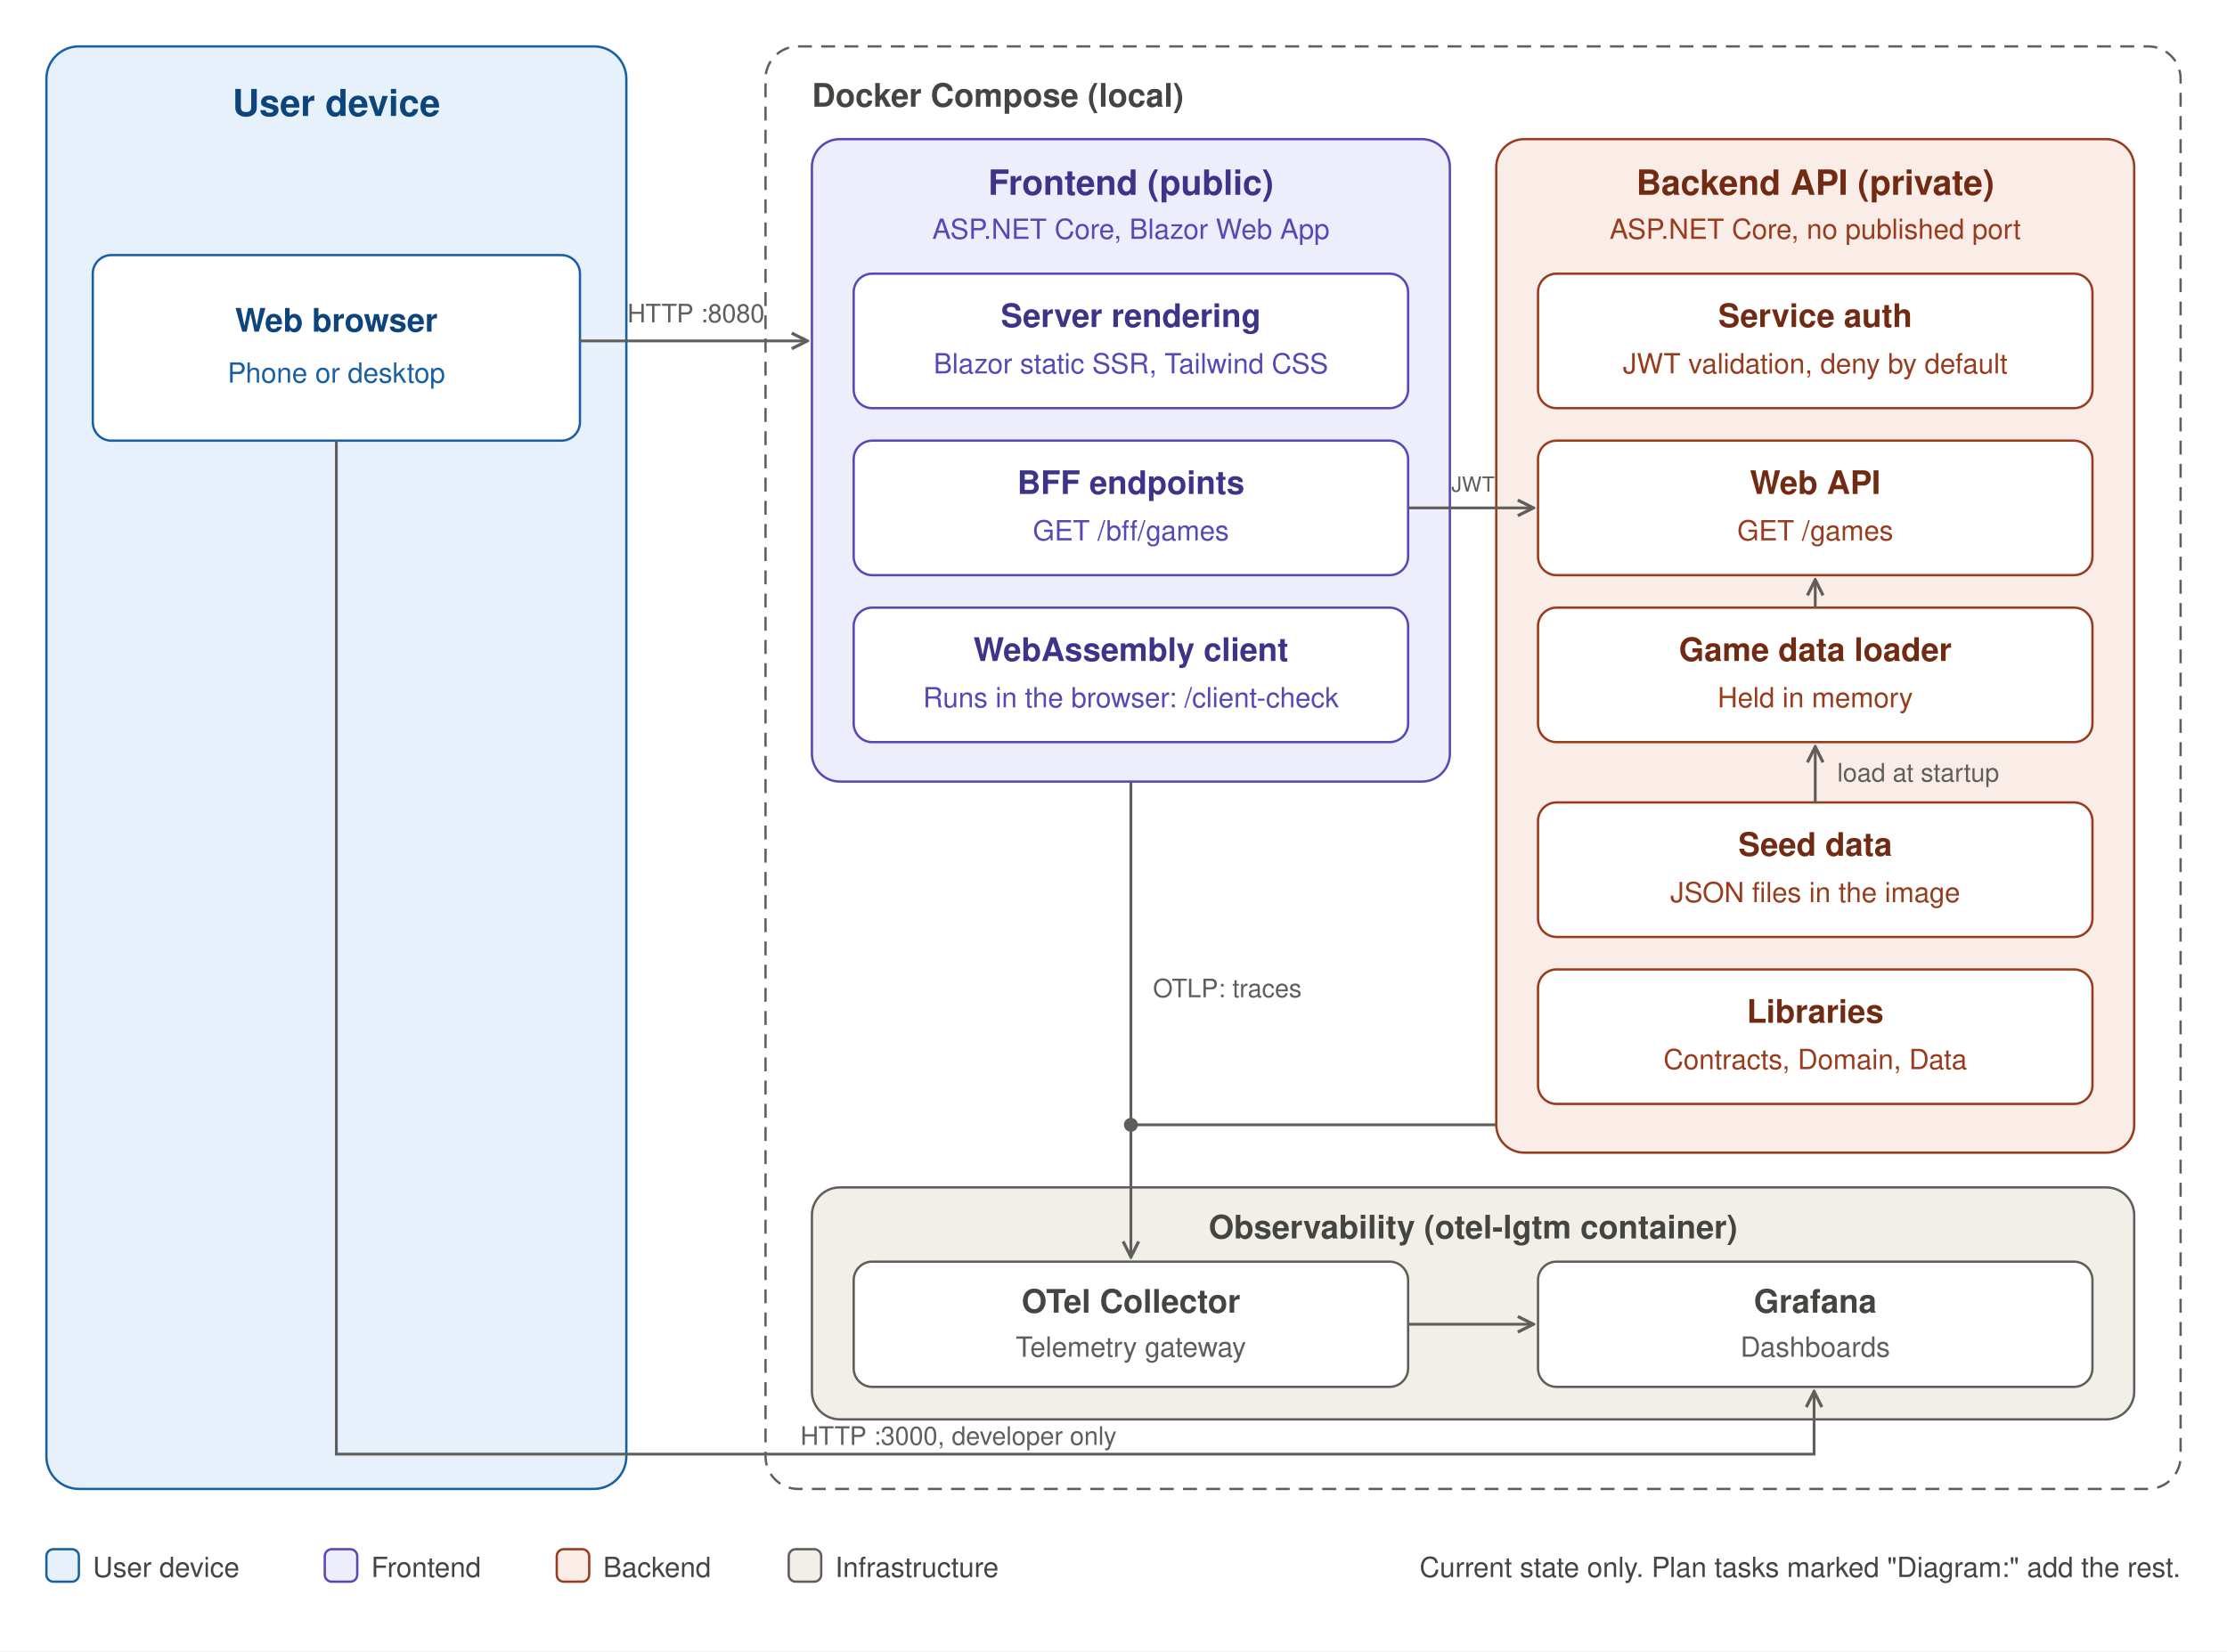
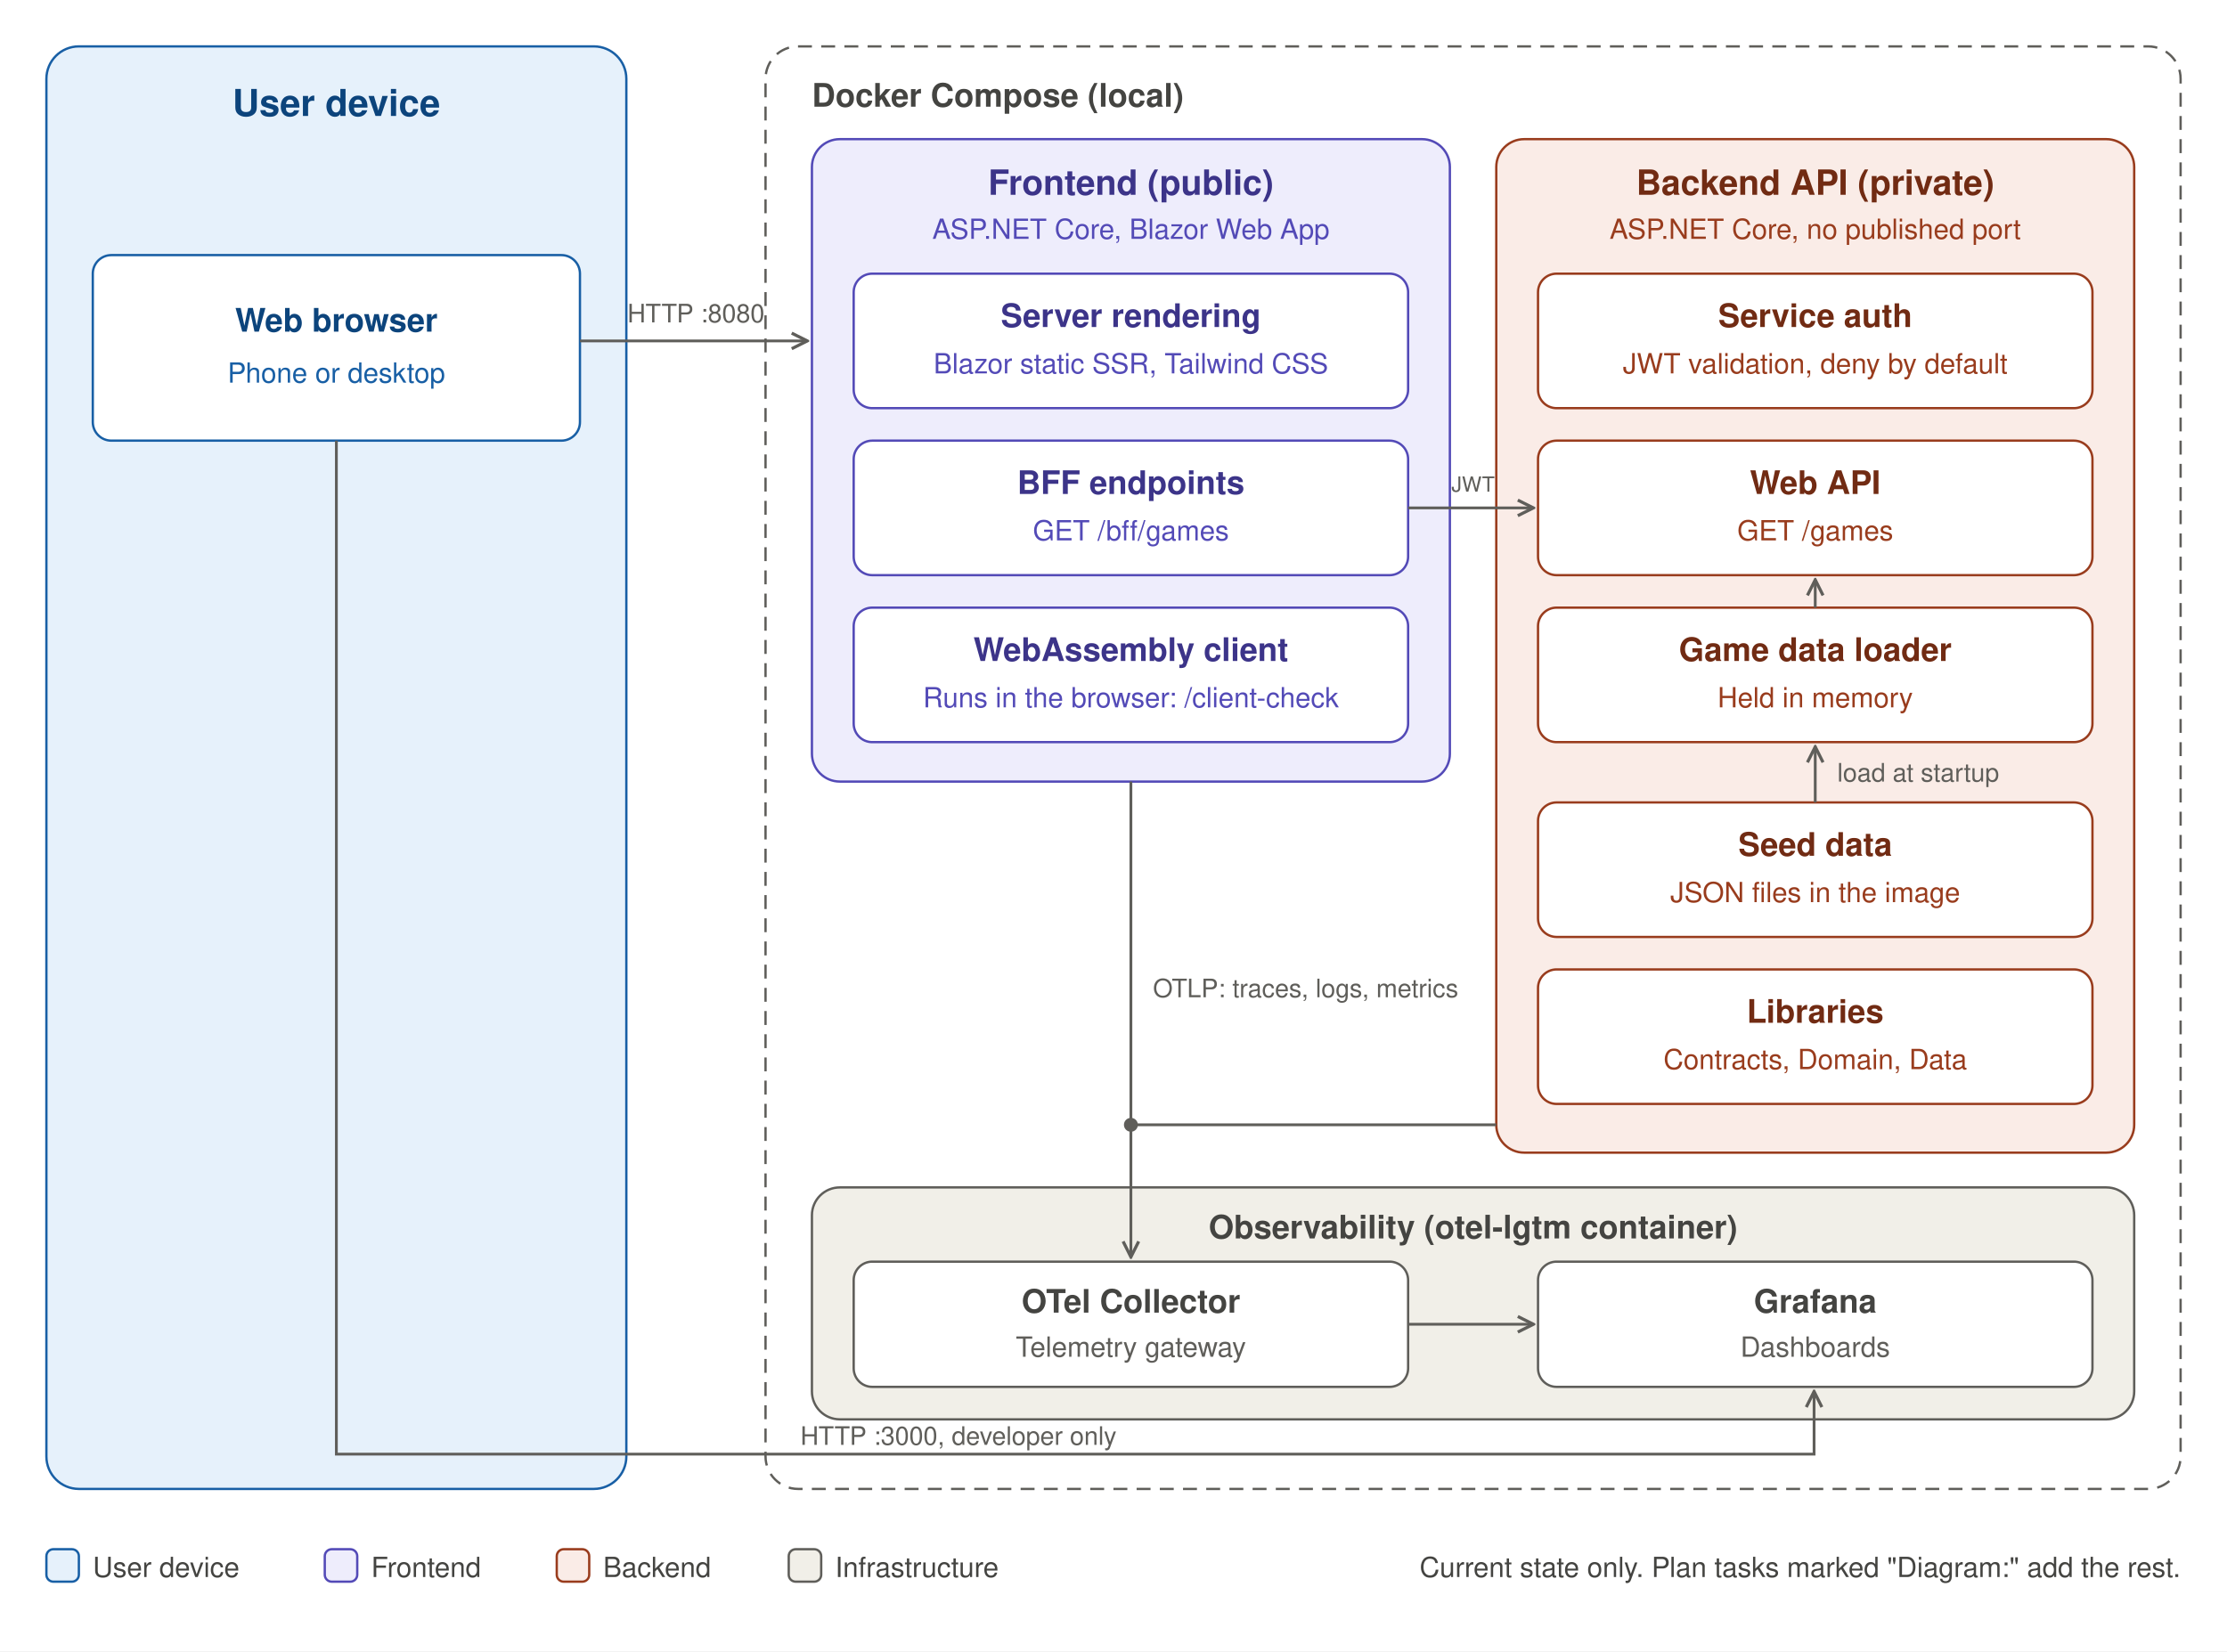
<svg xmlns="http://www.w3.org/2000/svg" width="960" height="712" viewBox="0 0 960 712" font-family="Segoe UI, Helvetica, Arial, sans-serif" role="img">
  <defs>
    <marker id="arrow" viewBox="0 0 10 10" refX="9" refY="5" markerWidth="7" markerHeight="7" orient="auto-start-reverse">
      <path d="M1 1 L9 5 L1 9" fill="none" stroke="#5F5E5A" stroke-width="1.6" />
    </marker>
  </defs>
  <rect width="960" height="712" fill="#FFFFFF" />
  <rect x="20" y="20" width="250" height="622" rx="14" fill="#E6F1FB" stroke="#185FA5" stroke-width="1" />
  <text x="145" y="50" text-anchor="middle" font-size="16" font-weight="600" fill="#0C447C">User device</text>
  <rect x="40" y="110" width="210" height="80" rx="8" fill="#FFFFFF" stroke="#185FA5" stroke-width="1" />
  <text x="145" y="143" text-anchor="middle" font-size="14" font-weight="600" fill="#0C447C">Web browser</text>
  <text x="145" y="165" text-anchor="middle" font-size="12" fill="#185FA5">Phone or desktop</text>
  <rect x="330" y="20" width="610" height="622" rx="14" fill="none" stroke="#5F5E5A" stroke-width="1" stroke-dasharray="6 4" />
  <text x="350" y="46" font-size="14" font-weight="600" fill="#444441">Docker Compose (local)</text>
  <rect x="350" y="60" width="275" height="277" rx="12" fill="#EEEDFC" stroke="#534AB7" stroke-width="1" />
  <text x="487.5" y="84" text-anchor="middle" font-size="15" font-weight="600" fill="#3C3489">Frontend (public)</text>
  <text x="487.5" y="103" text-anchor="middle" font-size="12" fill="#534AB7">ASP.NET Core, Blazor Web App</text>
  <rect x="368" y="118" width="239" height="58" rx="8" fill="#FFFFFF" stroke="#534AB7" stroke-width="1" />
  <text x="487.5" y="141" text-anchor="middle" font-size="14" font-weight="600" fill="#3C3489">Server rendering</text>
  <text x="487.5" y="161" text-anchor="middle" font-size="12" fill="#534AB7">Blazor static SSR, Tailwind CSS</text>
  <rect x="368" y="190" width="239" height="58" rx="8" fill="#FFFFFF" stroke="#534AB7" stroke-width="1" />
  <text x="487.5" y="213" text-anchor="middle" font-size="14" font-weight="600" fill="#3C3489">BFF endpoints</text>
  <text x="487.5" y="233" text-anchor="middle" font-size="12" fill="#534AB7">GET /bff/games</text>
  <rect x="368" y="262" width="239" height="58" rx="8" fill="#FFFFFF" stroke="#534AB7" stroke-width="1" />
  <text x="487.5" y="285" text-anchor="middle" font-size="14" font-weight="600" fill="#3C3489">WebAssembly client</text>
  <text x="487.5" y="305" text-anchor="middle" font-size="12" fill="#534AB7">Runs in the browser: /client-check</text>
  <rect x="645" y="60" width="275" height="437" rx="12" fill="#FAECE7" stroke="#993C1D" stroke-width="1" />
  <text x="782.5" y="84" text-anchor="middle" font-size="15" font-weight="600" fill="#712B13">Backend API (private)</text>
  <text x="782.5" y="103" text-anchor="middle" font-size="12" fill="#993C1D">ASP.NET Core, no published port</text>
  <rect x="663" y="118" width="239" height="58" rx="8" fill="#FFFFFF" stroke="#993C1D" stroke-width="1" />
  <text x="782.5" y="141" text-anchor="middle" font-size="14" font-weight="600" fill="#712B13">Service auth</text>
  <text x="782.5" y="161" text-anchor="middle" font-size="12" fill="#993C1D">JWT validation, deny by default</text>
  <rect x="663" y="190" width="239" height="58" rx="8" fill="#FFFFFF" stroke="#993C1D" stroke-width="1" />
  <text x="782.5" y="213" text-anchor="middle" font-size="14" font-weight="600" fill="#712B13">Web API</text>
  <text x="782.5" y="233" text-anchor="middle" font-size="12" fill="#993C1D">GET /games</text>
  <rect x="663" y="262" width="239" height="58" rx="8" fill="#FFFFFF" stroke="#993C1D" stroke-width="1" />
  <text x="782.5" y="285" text-anchor="middle" font-size="14" font-weight="600" fill="#712B13">Game data loader</text>
  <text x="782.5" y="305" text-anchor="middle" font-size="12" fill="#993C1D">Held in memory</text>
  <rect x="663" y="346" width="239" height="58" rx="8" fill="#FFFFFF" stroke="#993C1D" stroke-width="1" />
  <text x="782.5" y="369" text-anchor="middle" font-size="14" font-weight="600" fill="#712B13">Seed data</text>
  <text x="782.5" y="389" text-anchor="middle" font-size="12" fill="#993C1D">JSON files in the image</text>
  <rect x="663" y="418" width="239" height="58" rx="8" fill="#FFFFFF" stroke="#993C1D" stroke-width="1" />
  <text x="782.5" y="441" text-anchor="middle" font-size="14" font-weight="600" fill="#712B13">Libraries</text>
  <text x="782.5" y="461" text-anchor="middle" font-size="12" fill="#993C1D">Contracts, Domain, Data</text>
  <rect x="350" y="512" width="570" height="100" rx="12" fill="#F1EFE8" stroke="#5F5E5A" stroke-width="1" />
  <text x="635" y="534" text-anchor="middle" font-size="14" font-weight="600" fill="#444441">Observability (otel-lgtm container)</text>
  <rect x="368" y="544" width="239" height="54" rx="8" fill="#FFFFFF" stroke="#5F5E5A" stroke-width="1" />
  <text x="487.5" y="566" text-anchor="middle" font-size="14" font-weight="600" fill="#444441">OTel Collector</text>
  <text x="487.5" y="585" text-anchor="middle" font-size="12" fill="#5F5E5A">Telemetry gateway</text>
  <rect x="663" y="544" width="239" height="54" rx="8" fill="#FFFFFF" stroke="#5F5E5A" stroke-width="1" />
  <text x="782.5" y="566" text-anchor="middle" font-size="14" font-weight="600" fill="#444441">Grafana</text>
  <text x="782.5" y="585" text-anchor="middle" font-size="12" fill="#5F5E5A">Dashboards</text>
  <line x1="250" y1="147" x2="348" y2="147" stroke="#5F5E5A" stroke-width="1.2" marker-end="url(#arrow)" />
  <text x="300" y="139" text-anchor="middle" font-size="11" fill="#5F5E5A">HTTP :8080</text>
  <line x1="607" y1="219" x2="661" y2="219" stroke="#5F5E5A" stroke-width="1.2" marker-end="url(#arrow)" />
  <text x="635" y="212" text-anchor="middle" font-size="9" fill="#5F5E5A">JWT</text>
  <line x1="782.5" y1="346" x2="782.5" y2="322" stroke="#5F5E5A" stroke-width="1.2" marker-end="url(#arrow)" />
  <text x="792" y="337" font-size="11" fill="#5F5E5A">load at startup</text>
  <line x1="782.5" y1="262" x2="782.5" y2="250" stroke="#5F5E5A" stroke-width="1.2" marker-end="url(#arrow)" />
  <line x1="487.5" y1="337" x2="487.5" y2="542" stroke="#5F5E5A" stroke-width="1.2" marker-end="url(#arrow)" />
-   <text x="497" y="430" font-size="11" fill="#5F5E5A">OTLP: traces</text>
+   <text x="497" y="430" font-size="11" fill="#5F5E5A">OTLP: traces, logs, metrics</text>
  <line x1="645" y1="485" x2="487.5" y2="485" stroke="#5F5E5A" stroke-width="1.2" />
  <circle cx="487.5" cy="485" r="3" fill="#5F5E5A" />
  <line x1="607" y1="571" x2="661" y2="571" stroke="#5F5E5A" stroke-width="1.2" marker-end="url(#arrow)" />
  <path d="M145 190 L145 627 L782 627 L782 600" fill="none" stroke="#5F5E5A" stroke-width="1.2" marker-end="url(#arrow)" />
  <text x="345" y="623" font-size="11" fill="#5F5E5A">HTTP :3000, developer only</text>
  <rect x="20" y="668" width="14" height="14" rx="3" fill="#E6F1FB" stroke="#185FA5" />
  <text x="40" y="680" font-size="12" fill="#444441">User device</text>
  <rect x="140" y="668" width="14" height="14" rx="3" fill="#EEEDFC" stroke="#534AB7" />
  <text x="160" y="680" font-size="12" fill="#444441">Frontend</text>
  <rect x="240" y="668" width="14" height="14" rx="3" fill="#FAECE7" stroke="#993C1D" />
  <text x="260" y="680" font-size="12" fill="#444441">Backend</text>
  <rect x="340" y="668" width="14" height="14" rx="3" fill="#F1EFE8" stroke="#5F5E5A" />
  <text x="360" y="680" font-size="12" fill="#444441">Infrastructure</text>
  <text x="940" y="680" text-anchor="end" font-size="12" fill="#444441">Current state only. Plan tasks marked "Diagram:" add the rest.</text>
</svg>
